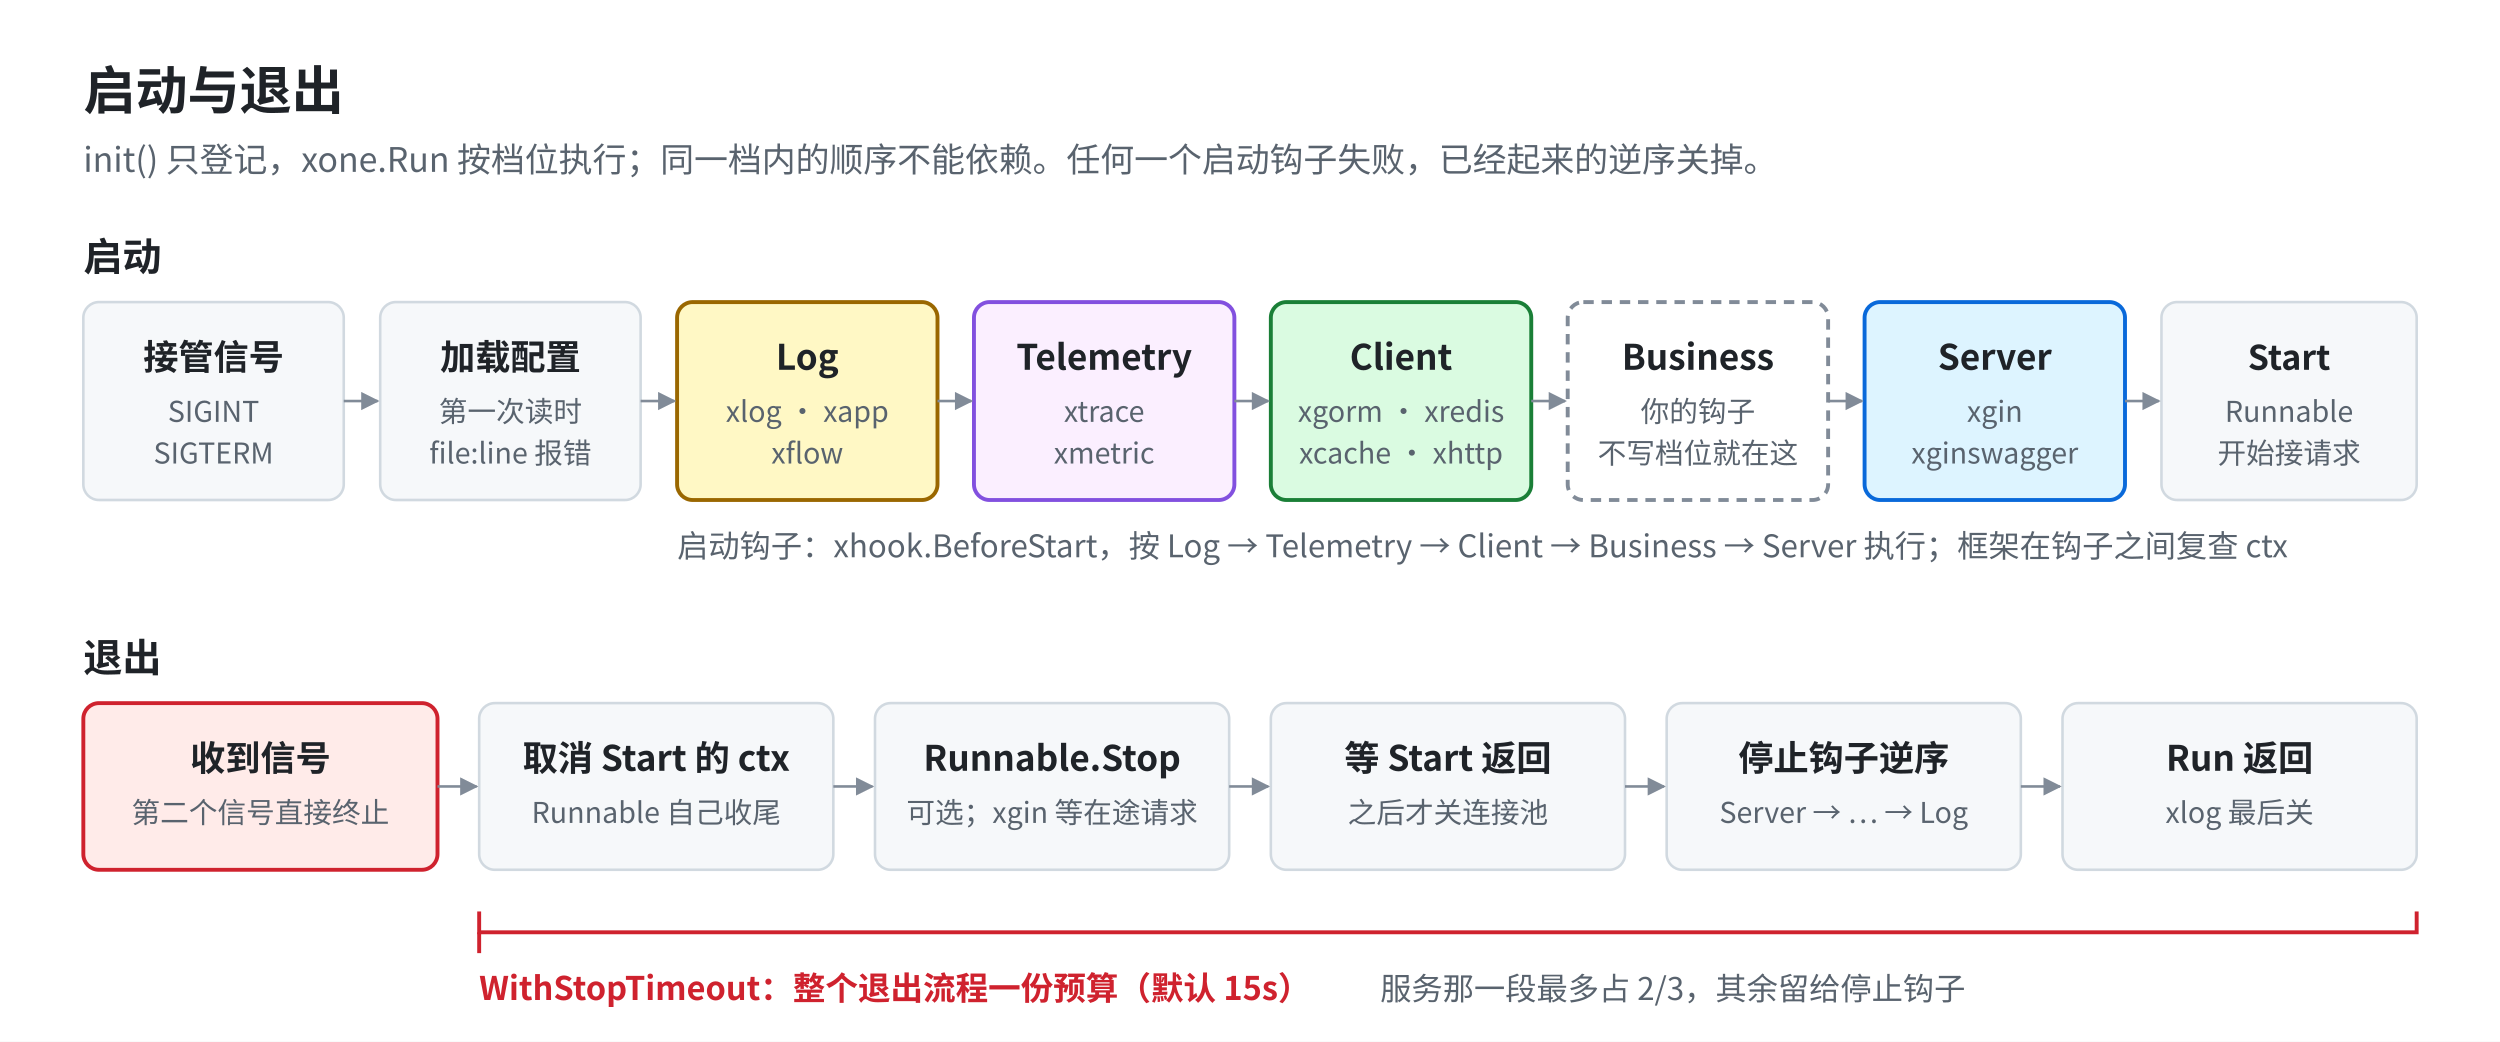
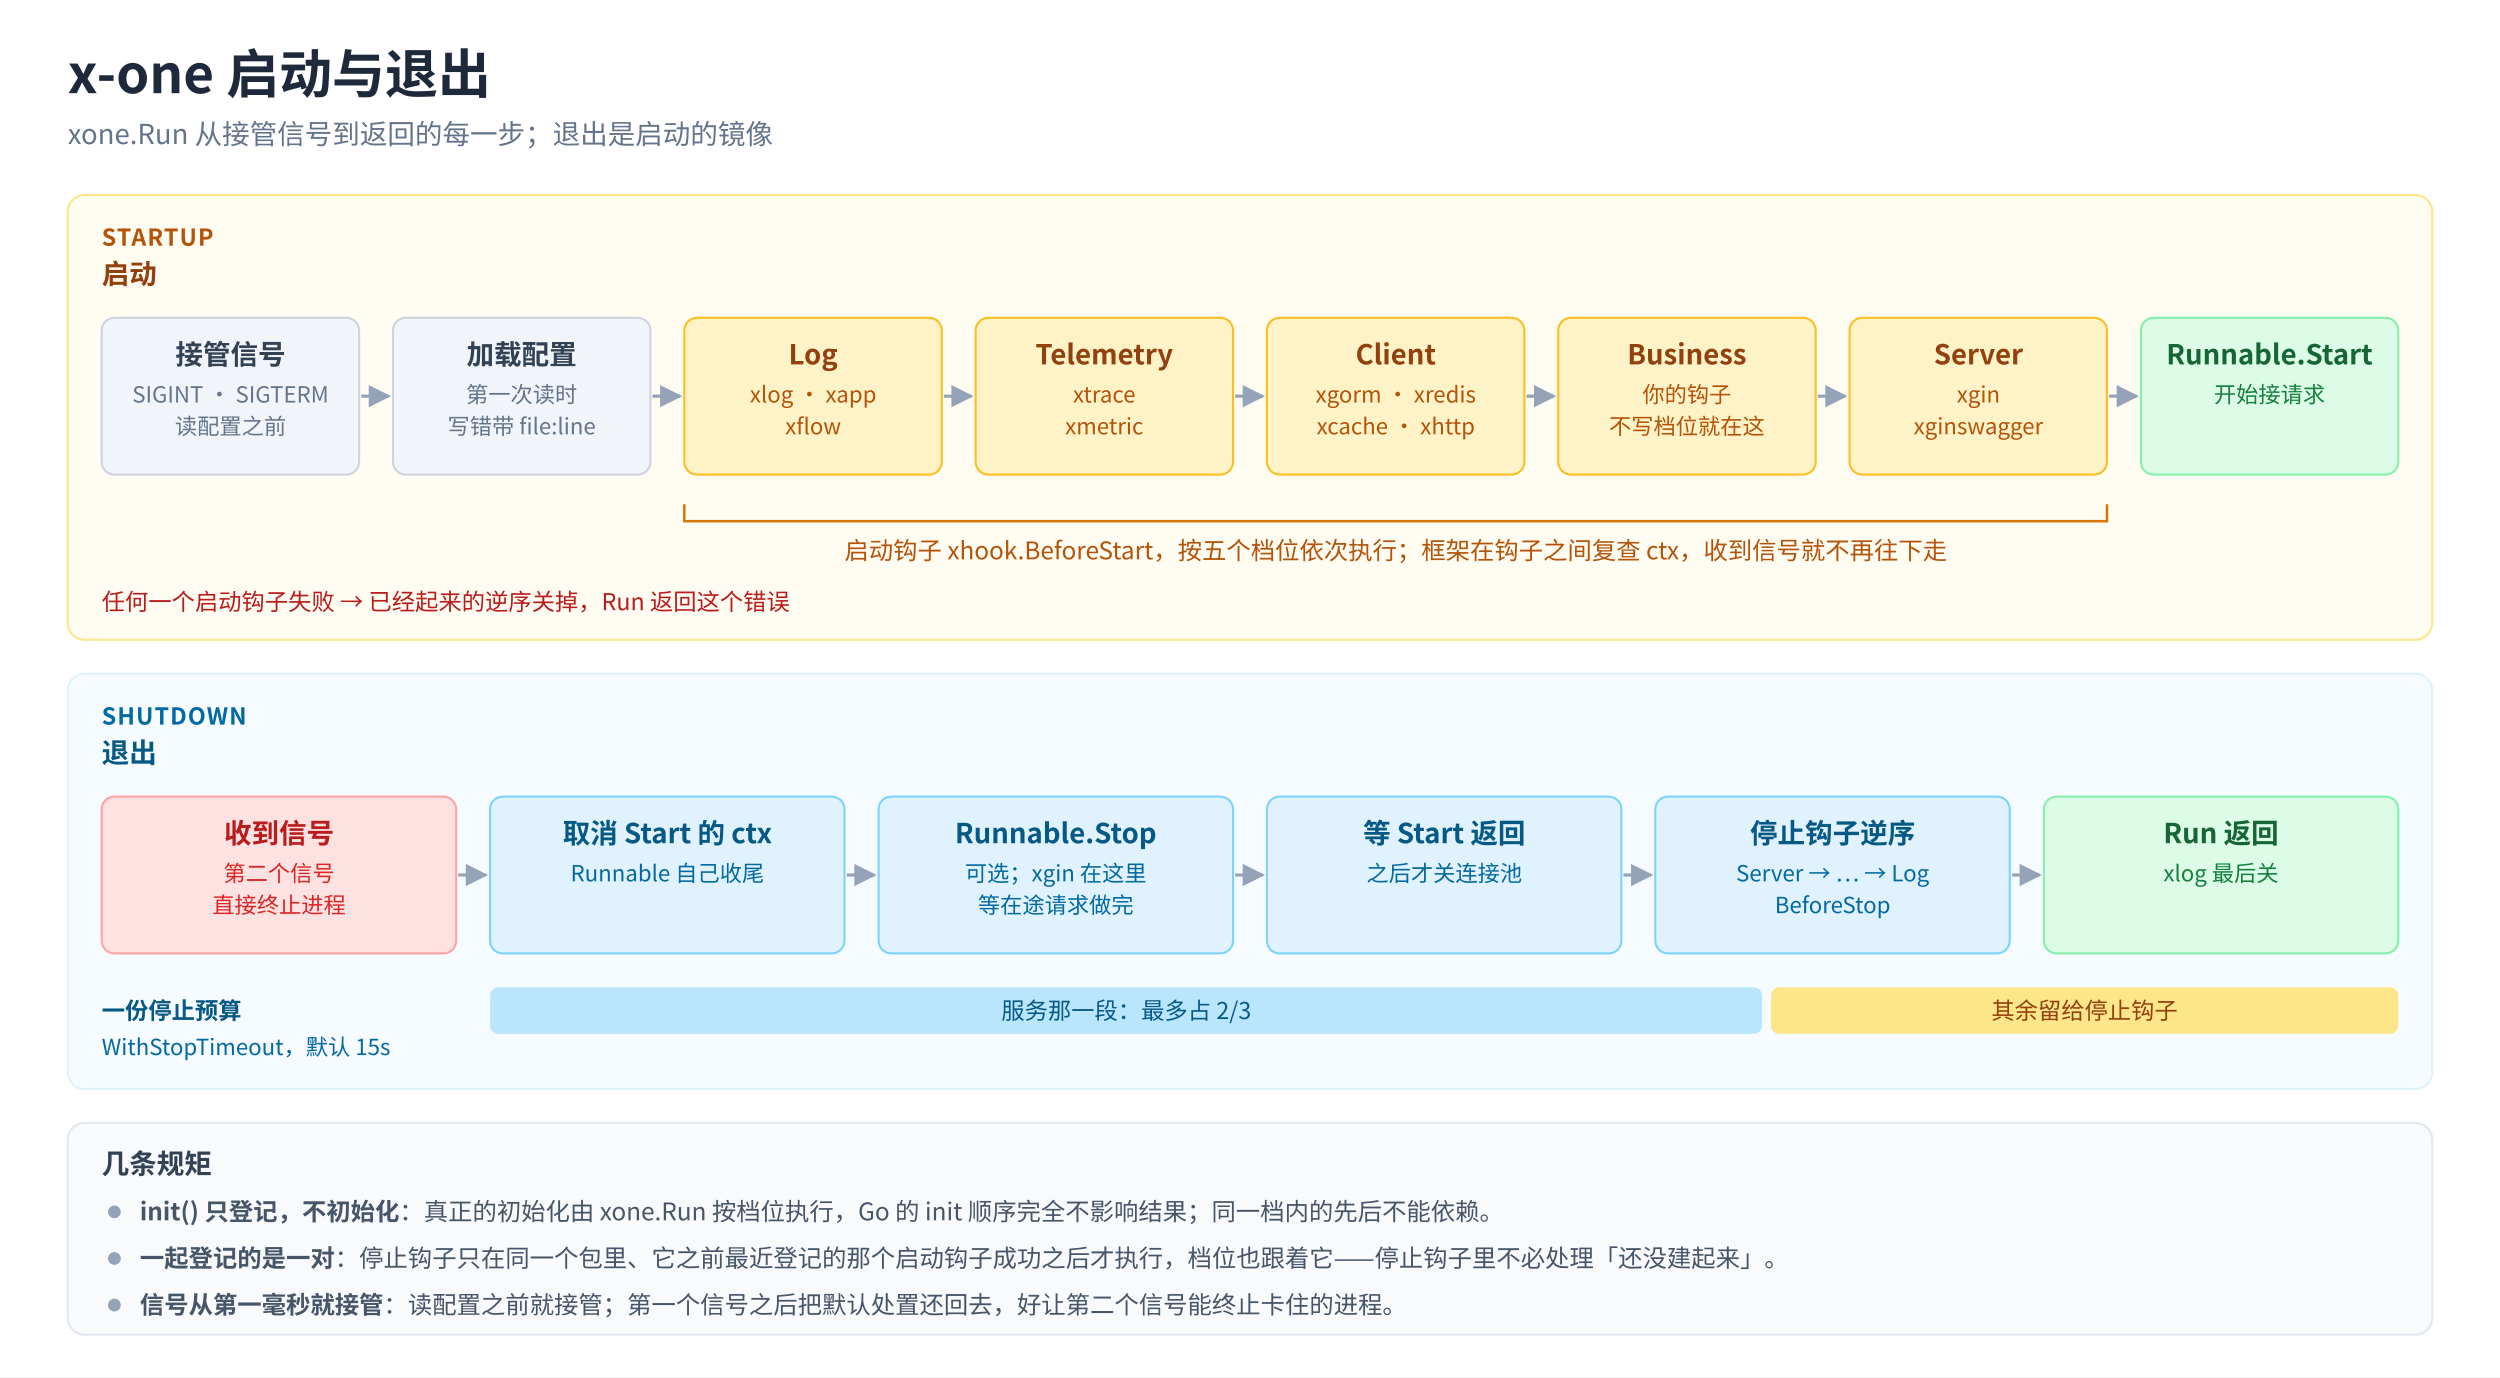
- <svg xmlns="http://www.w3.org/2000/svg" viewBox="0 0 960 400" width="960" height="400" font-family="-apple-system, 'Segoe UI', 'PingFang SC', 'Hiragino Sans GB', 'Noto Sans CJK SC', 'Microsoft YaHei', sans-serif">
+ <svg xmlns="http://www.w3.org/2000/svg" viewBox="0 0 1180 650" width="1180" height="650" font-family="-apple-system, 'Segoe UI', 'PingFang SC', 'Hiragino Sans GB', 'Noto Sans CJK SC', 'Microsoft YaHei', sans-serif">
  <style>
-     .bg { fill: #ffffff; }
-     .t { fill: #1f2328; }
-     .m { fill: #59636e; }
-     .edge { stroke: #818b98; fill: none; }
-     .head { fill: #818b98; }
-     .box { fill: #f6f8fa; stroke: #d1d9e0; }
-     .log { fill: #fff8c5; stroke: #9a6700; }
-     .tel { fill: #fbefff; stroke: #8250df; }
-     .cli { fill: #dafbe1; stroke: #1a7f37; }
-     .biz { fill: #ffffff; stroke: #818b98; stroke-dasharray: 4 3; }
-     .srv { fill: #ddf4ff; stroke: #0969da; }
-     .stop { fill: #ffebe9; stroke: #cf222e; }
-     .budget { stroke: #cf222e; fill: none; }
-     .bt { fill: #cf222e; }
+     .bg{fill:#fff} .title{fill:#1e293b} .sub{fill:#64748b} .edge{stroke:#94a3b8;stroke-width:1.5} .arrowhead{fill:#94a3b8} .brace{stroke:#d97706;stroke-width:1.2}
+     .up-band{fill:#fffcf2;stroke:#fde68a} .up-lb{fill:#b45309} .up-lt{fill:#92400e} .up-note{fill:#b45309} .up-warn{fill:#b91c1c}
+     .down-band{fill:#f5fbff;stroke:#e0f2fe} .down-lb{fill:#0369a1} .down-lt{fill:#075985} .down-m{fill:#0369a1}
+     .pre{fill:#f1f5f9;stroke:#cbd5e1} .pre-t{fill:#334155} .pre-m{fill:#64748b}
+     .st{fill:#fef3c7;stroke:#fbbf24} .st-t{fill:#92400e} .st-m{fill:#b45309}
+     .run{fill:#dcfce7;stroke:#86efac} .run-t{fill:#166534} .run-m{fill:#15803d}
+     .sig{fill:#fee2e2;stroke:#fca5a5} .sig-t{fill:#b91c1c} .sig-m{fill:#dc2626}
+     .dn{fill:#e0f2fe;stroke:#7dd3fc} .dn-t{fill:#075985} .dn-m{fill:#0369a1}
+     .end{fill:#dcfce7;stroke:#86efac} .end-t{fill:#166534} .end-m{fill:#15803d}
+     .bud1{fill:#bae6fd} .bud1-t{fill:#075985} .bud2{fill:#fde68a} .bud2-t{fill:#92400e}
+     .note{fill:#f8fafc;stroke:#e2e8f0} .note-t{fill:#334155} .note-m{fill:#475569} .dot{fill:#94a3b8}
    @media (prefers-color-scheme: dark) {
-       .bg { fill: #0d1117; }
-       .t { fill: #e6edf3; }
-       .m { fill: #9198a1; }
-       .edge { stroke: #9198a1; }
-       .head { fill: #9198a1; }
-       .box { fill: #151b23; stroke: #3d444d; }
-       .log { fill: #2e2408; stroke: #d29922; }
-       .tel { fill: #2a1a3f; stroke: #ab7df8; }
-       .cli { fill: #0f2e1b; stroke: #3fb950; }
-       .biz { fill: #0d1117; stroke: #9198a1; }
-       .srv { fill: #0c2d4a; stroke: #4493f8; }
-       .stop { fill: #3c0f13; stroke: #f85149; }
-       .budget { stroke: #f85149; }
-       .bt { fill: #f85149; }
+       .bg{fill:#0d1117} .title{fill:#e6edf3} .sub{fill:#9198a1} .edge{stroke:#6e7681} .arrowhead{fill:#6e7681} .brace{stroke:#d29922}
+       .up-band{fill:#1a1508;stroke:#6b4e0f} .up-lb{fill:#e3b341} .up-lt{fill:#fcd34d} .up-note{fill:#e3b341} .up-warn{fill:#ff7b72}
+       .down-band{fill:#0e1826;stroke:#1f3b57} .down-lb{fill:#38bdf8} .down-lt{fill:#bae6fd} .down-m{fill:#7dd3fc}
+       .pre{fill:#1e293b;stroke:#475569} .pre-t{fill:#e2e8f0} .pre-m{fill:#94a3b8}
+       .st{fill:#2d220a;stroke:#9a6700} .st-t{fill:#fcd34d} .st-m{fill:#e3b341}
+       .run{fill:#0f2e1b;stroke:#238636} .run-t{fill:#7ee2a8} .run-m{fill:#56d364}
+       .sig{fill:#3b1219;stroke:#b62324} .sig-t{fill:#ffa198} .sig-m{fill:#ff7b72}
+       .dn{fill:#0b2440;stroke:#0ea5e9} .dn-t{fill:#bae6fd} .dn-m{fill:#7dd3fc}
+       .end{fill:#0f2e1b;stroke:#238636} .end-t{fill:#7ee2a8} .end-m{fill:#56d364}
+       .bud1{fill:#0c4a6e} .bud1-t{fill:#bae6fd} .bud2{fill:#6b4e0f} .bud2-t{fill:#fcd34d}
+       .note{fill:#151b23;stroke:#30363d} .note-t{fill:#e6edf3} .note-m{fill:#b1bac4} .dot{fill:#6e7681}
    }
  </style>
  <defs>
-     <marker id="a" viewBox="0 0 10 10" refX="9" refY="5" markerWidth="7" markerHeight="7" orient="auto">
-       <path d="M0,0 L10,5 L0,10 z" class="head" />
+     <marker id="arrow" viewBox="0 0 10 10" refX="9" refY="5" markerWidth="7" markerHeight="7" orient="auto-start-reverse">
+       <path d="M 0 0 L 10 5 L 0 10 z" class="arrowhead" />
    </marker>
  </defs>
-   <rect class="bg" x="0" y="0" width="960" height="400" />
-   <text class="t" x="32" y="42" font-size="20" font-weight="600">启动与退出</text>
-   <text class="m" x="32" y="66" font-size="13">init() 只登记，xone.Run 按档位执行；同一档内的顺序不能依赖。任何一个启动钩子失败，已经起来的逆序关掉。</text>
-   <text class="t" x="32" y="104" font-size="15" font-weight="600">启动</text>
-   <rect class="box" x="32" y="116" width="100" height="76" rx="6" />
-   <text class="t" x="82" y="142" font-size="13.5" font-weight="600" text-anchor="middle">接管信号</text>
-   <text class="m" x="82" y="162" font-size="11" text-anchor="middle">SIGINT</text>
-   <text class="m" x="82" y="178" font-size="11" text-anchor="middle">SIGTERM</text>
-   <rect class="box" x="146" y="116" width="100" height="76" rx="6" />
-   <text class="t" x="196" y="142" font-size="13.5" font-weight="600" text-anchor="middle">加载配置</text>
-   <text class="m" x="196" y="162" font-size="11" text-anchor="middle">第一次读时</text>
-   <text class="m" x="196" y="178" font-size="11" text-anchor="middle">file:line 报错</text>
-   <rect class="log" x="260" y="116" width="100" height="76" rx="6" stroke-width="1.5" />
-   <text class="t" x="310" y="142" font-size="13.5" font-weight="600" text-anchor="middle">Log</text>
-   <text class="m" x="310" y="162" font-size="11" text-anchor="middle">xlog · xapp</text>
-   <text class="m" x="310" y="178" font-size="11" text-anchor="middle">xflow</text>
-   <rect class="tel" x="374" y="116" width="100" height="76" rx="6" stroke-width="1.5" />
-   <text class="t" x="424" y="142" font-size="13.5" font-weight="600" text-anchor="middle">Telemetry</text>
-   <text class="m" x="424" y="162" font-size="11" text-anchor="middle">xtrace</text>
-   <text class="m" x="424" y="178" font-size="11" text-anchor="middle">xmetric</text>
-   <rect class="cli" x="488" y="116" width="100" height="76" rx="6" stroke-width="1.5" />
-   <text class="t" x="538" y="142" font-size="13.5" font-weight="600" text-anchor="middle">Client</text>
-   <text class="m" x="538" y="162" font-size="11" text-anchor="middle">xgorm · xredis</text>
-   <text class="m" x="538" y="178" font-size="11" text-anchor="middle">xcache · xhttp</text>
-   <rect class="biz" x="602" y="116" width="100" height="76" rx="6" stroke-width="1.5" />
-   <text class="t" x="652" y="142" font-size="13.5" font-weight="600" text-anchor="middle">Business</text>
-   <text class="m" x="652" y="162" font-size="11" text-anchor="middle">你的钩子</text>
-   <text class="m" x="652" y="178" font-size="11" text-anchor="middle">不写档位就在这</text>
-   <rect class="srv" x="716" y="116" width="100" height="76" rx="6" stroke-width="1.5" />
-   <text class="t" x="766" y="142" font-size="13.5" font-weight="600" text-anchor="middle">Server</text>
-   <text class="m" x="766" y="162" font-size="11" text-anchor="middle">xgin</text>
-   <text class="m" x="766" y="178" font-size="11" text-anchor="middle">xginswagger</text>
-   <rect class="box" x="830" y="116" width="98" height="76" rx="6" />
-   <text class="t" x="879" y="142" font-size="13" font-weight="600" text-anchor="middle">Start</text>
-   <text class="m" x="879" y="162" font-size="11" text-anchor="middle">Runnable</text>
-   <text class="m" x="879" y="178" font-size="11" text-anchor="middle">开始接请求</text>
-   <line class="edge" x1="132" y1="154" x2="145" y2="154" marker-end="url(#a)" />
-   <line class="edge" x1="246" y1="154" x2="259" y2="154" marker-end="url(#a)" />
-   <line class="edge" x1="360" y1="154" x2="373" y2="154" marker-end="url(#a)" />
-   <line class="edge" x1="474" y1="154" x2="487" y2="154" marker-end="url(#a)" />
-   <line class="edge" x1="588" y1="154" x2="601" y2="154" marker-end="url(#a)" />
-   <line class="edge" x1="702" y1="154" x2="715" y2="154" marker-end="url(#a)" />
-   <line class="edge" x1="816" y1="154" x2="829" y2="154" marker-end="url(#a)" />
-   <text class="m" x="260" y="214" font-size="12">启动钩子：xhook.BeforeStart，按 Log → Telemetry → Client → Business → Server 执行；框架在钩子之间复查 ctx</text>
-   <text class="t" x="32" y="258" font-size="15" font-weight="600">退出</text>
-   <rect class="stop" x="32" y="270" width="136" height="64" rx="6" stroke-width="1.5" />
-   <text class="t" x="100" y="296" font-size="13.5" font-weight="600" text-anchor="middle">收到信号</text>
-   <text class="m" x="100" y="316" font-size="11" text-anchor="middle">第二个信号直接终止</text>
-   <rect class="box" x="184" y="270" width="136" height="64" rx="6" />
-   <text class="t" x="252" y="296" font-size="13.5" font-weight="600" text-anchor="middle">取消 Start 的 ctx</text>
-   <text class="m" x="252" y="316" font-size="11" text-anchor="middle">Runnable 自己收尾</text>
-   <rect class="box" x="336" y="270" width="136" height="64" rx="6" />
-   <text class="t" x="404" y="296" font-size="13.5" font-weight="600" text-anchor="middle">Runnable.Stop</text>
-   <text class="m" x="404" y="316" font-size="11" text-anchor="middle">可选；xgin 等在途请求</text>
-   <rect class="box" x="488" y="270" width="136" height="64" rx="6" />
-   <text class="t" x="556" y="296" font-size="13.5" font-weight="600" text-anchor="middle">等 Start 返回</text>
-   <text class="m" x="556" y="316" font-size="11" text-anchor="middle">之后才关连接池</text>
-   <rect class="box" x="640" y="270" width="136" height="64" rx="6" />
-   <text class="t" x="708" y="296" font-size="13.5" font-weight="600" text-anchor="middle">停止钩子逆序</text>
-   <text class="m" x="708" y="316" font-size="11" text-anchor="middle">Server → … → Log</text>
-   <rect class="box" x="792" y="270" width="136" height="64" rx="6" />
-   <text class="t" x="860" y="296" font-size="13.5" font-weight="600" text-anchor="middle">Run 返回</text>
-   <text class="m" x="860" y="316" font-size="11" text-anchor="middle">xlog 最后关</text>
-   <line class="edge" x1="168" y1="302" x2="183" y2="302" marker-end="url(#a)" />
-   <line class="edge" x1="320" y1="302" x2="335" y2="302" marker-end="url(#a)" />
-   <line class="edge" x1="472" y1="302" x2="487" y2="302" marker-end="url(#a)" />
-   <line class="edge" x1="624" y1="302" x2="639" y2="302" marker-end="url(#a)" />
-   <line class="edge" x1="776" y1="302" x2="791" y2="302" marker-end="url(#a)" />
-   <path class="budget" d="M184,350 L184,358 L928,358 L928,350" stroke-width="1.5" />
-   <path class="budget" d="M184,358 L184,366" stroke-width="1.5" />
-   <text class="bt" x="184" y="384" font-size="12.5" font-weight="600">WithStopTimeout：整个退出流程一份预算（默认 15s）</text>
-   <text class="m" x="530" y="384" font-size="12">服务那一段最多占 2/3，其余留给停止钩子</text>
+   <rect width="1180" height="650" class="bg" />
+   <text x="32" y="44" font-size="25" font-weight="700" class="title">x-one 启动与退出</text>
+   <text x="32" y="68" font-size="13" class="sub">xone.Run 从接管信号到返回的每一步；退出是启动的镜像</text>
+   <rect x="32" y="92" width="1116" height="210" rx="8" class="up-band" />
+   <text x="48" y="116" font-size="11" font-weight="700" letter-spacing=".5" class="up-lb">STARTUP</text>
+   <text x="48" y="134" font-size="13" font-weight="600" class="up-lt">启动</text>
+   <rect x="48.0" y="150" width="121.5" height="74" rx="6" class="pre" />
+   <text x="108.8" y="172" font-size="13" font-weight="700" text-anchor="middle" class="pre-t">接管信号</text>
+   <text x="108.8" y="190" font-size="10.5" text-anchor="middle" class="pre-m">SIGINT · SIGTERM</text>
+   <text x="108.8" y="205" font-size="10.5" text-anchor="middle" class="pre-m">读配置之前</text>
+   <rect x="185.5" y="150" width="121.5" height="74" rx="6" class="pre" />
+   <text x="246.2" y="172" font-size="13" font-weight="700" text-anchor="middle" class="pre-t">加载配置</text>
+   <text x="246.2" y="190" font-size="10.5" text-anchor="middle" class="pre-m">第一次读时</text>
+   <text x="246.2" y="205" font-size="10.5" text-anchor="middle" class="pre-m">写错带 file:line</text>
+   <line x1="170.5" y1="187.0" x2="183.5" y2="187.0" class="edge" marker-end="url(#arrow)" />
+   <rect x="323.0" y="150" width="121.5" height="74" rx="6" class="st" />
+   <text x="383.8" y="172" font-size="13" font-weight="700" text-anchor="middle" class="st-t">Log</text>
+   <text x="383.8" y="190" font-size="10.5" text-anchor="middle" class="st-m">xlog · xapp</text>
+   <text x="383.8" y="205" font-size="10.5" text-anchor="middle" class="st-m">xflow</text>
+   <line x1="308.0" y1="187.0" x2="321.0" y2="187.0" class="edge" marker-end="url(#arrow)" />
+   <rect x="460.5" y="150" width="121.5" height="74" rx="6" class="st" />
+   <text x="521.2" y="172" font-size="13" font-weight="700" text-anchor="middle" class="st-t">Telemetry</text>
+   <text x="521.2" y="190" font-size="10.5" text-anchor="middle" class="st-m">xtrace</text>
+   <text x="521.2" y="205" font-size="10.5" text-anchor="middle" class="st-m">xmetric</text>
+   <line x1="445.5" y1="187.0" x2="458.5" y2="187.0" class="edge" marker-end="url(#arrow)" />
+   <rect x="598.0" y="150" width="121.5" height="74" rx="6" class="st" />
+   <text x="658.8" y="172" font-size="13" font-weight="700" text-anchor="middle" class="st-t">Client</text>
+   <text x="658.8" y="190" font-size="10.5" text-anchor="middle" class="st-m">xgorm · xredis</text>
+   <text x="658.8" y="205" font-size="10.5" text-anchor="middle" class="st-m">xcache · xhttp</text>
+   <line x1="583.0" y1="187.0" x2="596.0" y2="187.0" class="edge" marker-end="url(#arrow)" />
+   <rect x="735.5" y="150" width="121.5" height="74" rx="6" class="st" />
+   <text x="796.2" y="172" font-size="13" font-weight="700" text-anchor="middle" class="st-t">Business</text>
+   <text x="796.2" y="190" font-size="10.5" text-anchor="middle" class="st-m">你的钩子</text>
+   <text x="796.2" y="205" font-size="10.5" text-anchor="middle" class="st-m">不写档位就在这</text>
+   <line x1="720.5" y1="187.0" x2="733.5" y2="187.0" class="edge" marker-end="url(#arrow)" />
+   <rect x="873.0" y="150" width="121.5" height="74" rx="6" class="st" />
+   <text x="933.8" y="172" font-size="13" font-weight="700" text-anchor="middle" class="st-t">Server</text>
+   <text x="933.8" y="190" font-size="10.5" text-anchor="middle" class="st-m">xgin</text>
+   <text x="933.8" y="205" font-size="10.5" text-anchor="middle" class="st-m">xginswagger</text>
+   <line x1="858.0" y1="187.0" x2="871.0" y2="187.0" class="edge" marker-end="url(#arrow)" />
+   <rect x="1010.5" y="150" width="121.5" height="74" rx="6" class="run" />
+   <text x="1071.2" y="172" font-size="13" font-weight="700" text-anchor="middle" class="run-t">Runnable.Start</text>
+   <text x="1071.2" y="190" font-size="10.5" text-anchor="middle" class="run-m">开始接请求</text>
+   <line x1="995.5" y1="187.0" x2="1008.5" y2="187.0" class="edge" marker-end="url(#arrow)" />
+   <path d="M 323.0 238 v 8 H 994.5 v -8" class="brace" fill="none" />
+   <text x="658.8" y="264" font-size="11.5" text-anchor="middle" class="up-note">启动钩子 xhook.BeforeStart，按五个档位依次执行；框架在钩子之间复查 ctx，收到信号就不再往下走</text>
+   <text x="48" y="288" font-size="11" class="up-warn">任何一个启动钩子失败 → 已经起来的逆序关掉，Run 返回这个错误</text>
+   <rect x="32" y="318" width="1116" height="196" rx="8" class="down-band" />
+   <text x="48" y="342" font-size="11" font-weight="700" letter-spacing=".5" class="down-lb">SHUTDOWN</text>
+   <text x="48" y="360" font-size="13" font-weight="600" class="down-lt">退出</text>
+   <rect x="48.0" y="376" width="167.3" height="74" rx="6" class="sig" />
+   <text x="131.7" y="398" font-size="13" font-weight="700" text-anchor="middle" class="sig-t">收到信号</text>
+   <text x="131.7" y="416" font-size="10.5" text-anchor="middle" class="sig-m">第二个信号</text>
+   <text x="131.7" y="431" font-size="10.5" text-anchor="middle" class="sig-m">直接终止进程</text>
+   <rect x="231.3" y="376" width="167.3" height="74" rx="6" class="dn" />
+   <text x="315.0" y="398" font-size="13" font-weight="700" text-anchor="middle" class="dn-t">取消 Start 的 ctx</text>
+   <text x="315.0" y="416" font-size="10.5" text-anchor="middle" class="dn-m">Runnable 自己收尾</text>
+   <line x1="216.3" y1="413.0" x2="229.3" y2="413.0" class="edge" marker-end="url(#arrow)" />
+   <rect x="414.7" y="376" width="167.3" height="74" rx="6" class="dn" />
+   <text x="498.3" y="398" font-size="13" font-weight="700" text-anchor="middle" class="dn-t">Runnable.Stop</text>
+   <text x="498.3" y="416" font-size="10.5" text-anchor="middle" class="dn-m">可选；xgin 在这里</text>
+   <text x="498.3" y="431" font-size="10.5" text-anchor="middle" class="dn-m">等在途请求做完</text>
+   <line x1="399.7" y1="413.0" x2="412.7" y2="413.0" class="edge" marker-end="url(#arrow)" />
+   <rect x="598.0" y="376" width="167.3" height="74" rx="6" class="dn" />
+   <text x="681.7" y="398" font-size="13" font-weight="700" text-anchor="middle" class="dn-t">等 Start 返回</text>
+   <text x="681.7" y="416" font-size="10.5" text-anchor="middle" class="dn-m">之后才关连接池</text>
+   <line x1="583.0" y1="413.0" x2="596.0" y2="413.0" class="edge" marker-end="url(#arrow)" />
+   <rect x="781.3" y="376" width="167.3" height="74" rx="6" class="dn" />
+   <text x="865.0" y="398" font-size="13" font-weight="700" text-anchor="middle" class="dn-t">停止钩子逆序</text>
+   <text x="865.0" y="416" font-size="10.5" text-anchor="middle" class="dn-m">Server → … → Log</text>
+   <text x="865.0" y="431" font-size="10.5" text-anchor="middle" class="dn-m">BeforeStop</text>
+   <line x1="766.3" y1="413.0" x2="779.3" y2="413.0" class="edge" marker-end="url(#arrow)" />
+   <rect x="964.7" y="376" width="167.3" height="74" rx="6" class="end" />
+   <text x="1048.3" y="398" font-size="13" font-weight="700" text-anchor="middle" class="end-t">Run 返回</text>
+   <text x="1048.3" y="416" font-size="10.5" text-anchor="middle" class="end-m">xlog 最后关</text>
+   <line x1="949.7" y1="413.0" x2="962.7" y2="413.0" class="edge" marker-end="url(#arrow)" />
+   <rect x="231.3" y="466" width="600.4" height="22" rx="4" class="bud1" />
+   <rect x="835.8" y="466" width="296.2" height="22" rx="4" class="bud2" />
+   <text x="531.6" y="481" font-size="11" text-anchor="middle" class="bud1-t">服务那一段：最多占 2/3</text>
+   <text x="983.9" y="481" font-size="11" text-anchor="middle" class="bud2-t">其余留给停止钩子</text>
+   <text x="48" y="481" font-size="11" font-weight="700" class="down-lt">一份停止预算</text>
+   <text x="48" y="498" font-size="10.5" class="down-m">WithStopTimeout，默认 15s</text>
+   <rect x="32" y="530" width="1116" height="100" rx="8" class="note" />
+   <text x="48" y="554" font-size="13" font-weight="700" class="note-t">几条规矩</text>
+   <circle cx="54" cy="572" r="3" class="dot" />
+   <text x="66" y="576" font-size="11.5" class="note-m">
+     <tspan font-weight="700">init() 只登记，不初始化</tspan>：真正的初始化由 xone.Run 按档位执行，Go 的 init 顺序完全不影响结果；同一档内的先后不能依赖。</text>
+   <circle cx="54" cy="594" r="3" class="dot" />
+   <text x="66" y="598" font-size="11.5" class="note-m">
+     <tspan font-weight="700">一起登记的是一对</tspan>：停止钩子只在同一个包里、它之前最近登记的那个启动钩子成功之后才执行，档位也跟着它——停止钩子里不必处理「还没建起来」。</text>
+   <circle cx="54" cy="616" r="3" class="dot" />
+   <text x="66" y="620" font-size="11.5" class="note-m">
+     <tspan font-weight="700">信号从第一毫秒就接管</tspan>：读配置之前就接管；第一个信号之后把默认处置还回去，好让第二个信号能终止卡住的进程。</text>
</svg>
